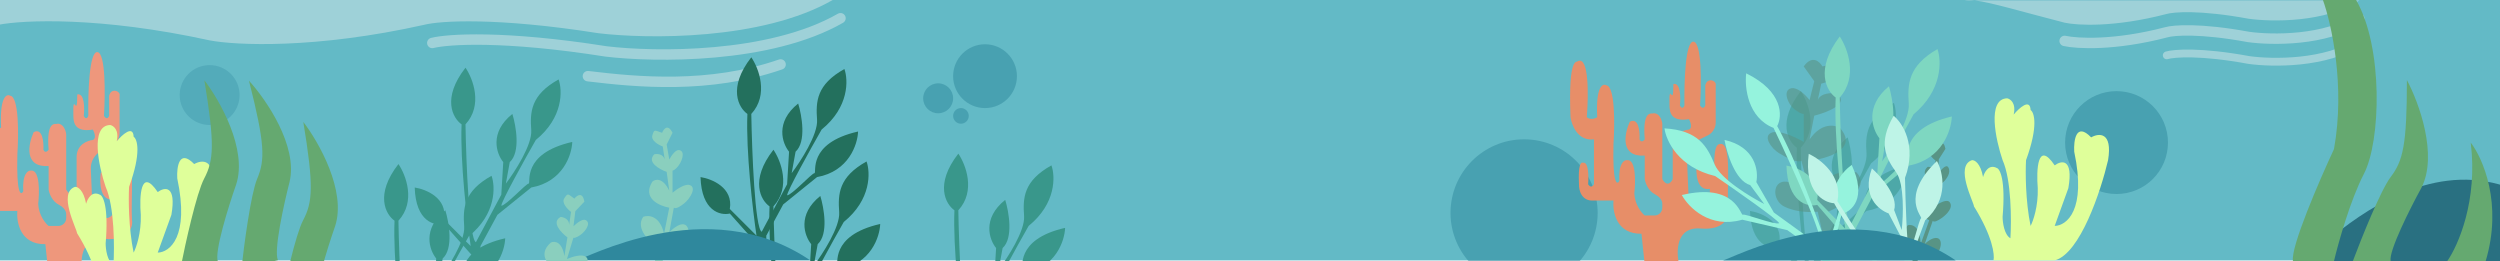
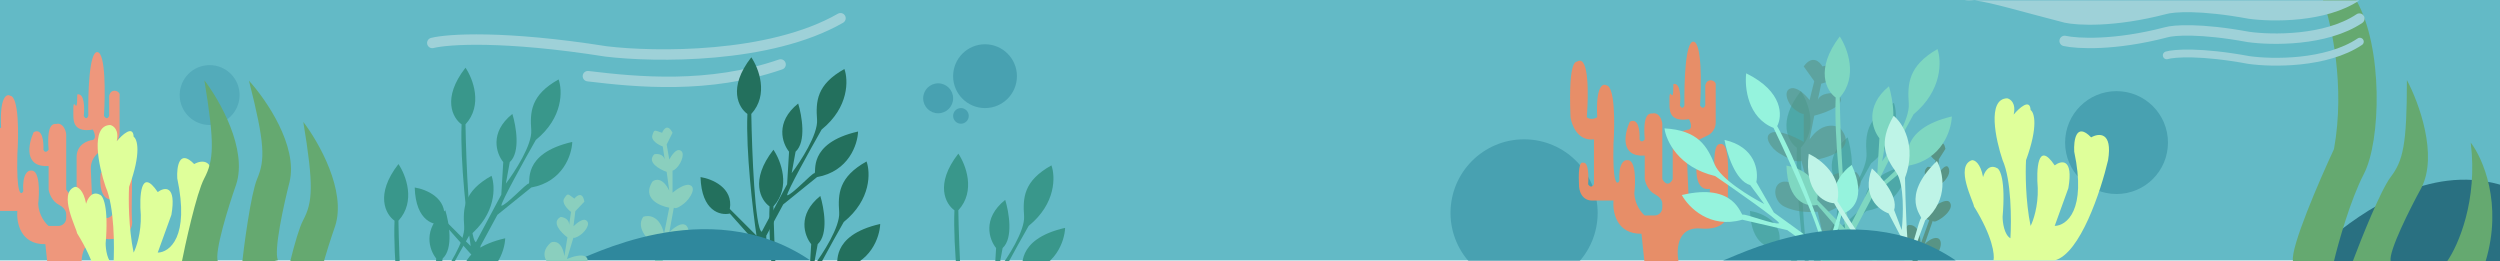
<svg xmlns="http://www.w3.org/2000/svg" width="1920" height="200" viewBox="0 0 1920 200" fill="none">
  <rect width="1920" height="200" fill="#63BAC6" />
  <circle cx="1170.5" cy="163.5" r="56.5" fill="#2F889D" fill-opacity="0.5" />
  <circle cx="1625.5" cy="109.5" r="39.5" fill="#2F889D" fill-opacity="0.5" />
  <path d="M184 73C184 85.703 173.703 96 161 96C148.297 96 138 85.703 138 73C138 60.297 148.297 50 161 50C173.703 50 184 60.297 184 73Z" fill="#2F889D" fill-opacity="0.3" />
  <path d="M332 33C343.833 30 387.1 27.1 465.5 39.5C502.833 44 591.1 45.2 645.5 14M451.5 58.5C488.833 63 544.5 68.5 599.5 49.5" stroke="#9ED1D8" stroke-width="8" stroke-linecap="round" stroke-linejoin="round" />
  <path d="M357.5 52C339.1 75.6 347.833 90.833 354.5 95.5C353.3 124.3 358.667 169.833 361.5 189L341 168.5C343.8 152.1 327.167 145.333 318.5 144C319.3 170.4 333.833 173.667 341 172L365.5 199.5H369V189L382 165L408 144C432.4 139.6 439.167 118.833 439.5 109C400 118 408 141 406 141C404 141 388.5 158 385 158C385 154.8 402.667 123 411.5 107.5C432.7 90.3 432 69.333 429 61C407.5 73 407 86 408 100C408.8 111.2 395.333 132 388.5 141L391.5 124.5C399.9 116.9 396.333 96.667 393.5 87.5C375.5 101.9 381.333 118.167 386.5 124.5L385 149.5L365.5 186C360.3 183.6 358 124.667 357.5 95.5C371.1 80.7 363.167 60.333 357.5 52Z" fill="#39978B" />
  <path d="M577 44C558.6 67.6 567.333 82.833 574 87.5C572.8 116.3 578.167 161.833 581 181L560.5 160.5C563.3 144.1 546.667 137.333 538 136C538.8 162.4 553.333 165.667 560.5 164L585 191.5H588.5V181L601.5 157L627.5 136C651.9 131.6 658.667 110.833 659 101C619.5 110 627.5 133 625.5 133C623.5 133 608 150 604.5 150C604.5 146.8 622.167 115 631 99.5C652.2 82.3 651.5 61.333 648.5 53C627 65 626.5 78 627.5 92C628.3 103.2 614.833 124 608 133L611 116.5C619.4 108.9 615.833 88.667 613 79.5C595 93.9 600.833 110.167 606 116.5L604.5 141.5L585 178C579.8 175.6 577.5 116.667 577 87.5C590.6 72.7 582.667 52.333 577 44Z" fill="#23705D" />
  <path d="M594 115C575.6 138.6 584.333 153.833 591 158.5C589.8 187.3 595.167 232.833 598 252L577.5 231.5C580.3 215.1 563.667 208.333 555 207C555.8 233.4 570.333 236.667 577.5 235L602 262.5H605.5V252L618.5 228L644.5 207C668.9 202.6 675.667 181.833 676 172C636.5 181 644.5 204 642.5 204C640.5 204 625 221 621.5 221C621.5 217.8 639.167 186 648 170.5C669.2 153.3 668.5 132.333 665.5 124C644 136 643.5 149 644.5 163C645.3 174.2 631.833 195 625 204L628 187.5C636.4 179.9 632.833 159.667 630 150.5C612 164.9 617.833 181.167 623 187.5L621.5 212.5L602 249C596.8 246.6 594.5 187.667 594 158.5C607.6 143.7 599.667 123.333 594 115Z" fill="#23705D" />
  <path d="M1383 70C1364.6 93.6 1373.33 108.833 1380 113.5C1378.8 142.3 1384.17 187.833 1387 207L1366.5 186.5C1369.3 170.1 1352.67 163.333 1344 162C1344.8 188.4 1359.33 191.667 1366.5 190L1391 217.5H1394.5V207L1407.5 183L1433.5 162C1457.9 157.6 1464.67 136.833 1465 127C1425.5 136 1433.5 159 1431.5 159C1429.5 159 1414 176 1410.5 176C1410.5 172.8 1428.17 141 1437 125.5C1458.2 108.3 1457.5 87.333 1454.5 79C1433 91 1432.5 104 1433.5 118C1434.3 129.2 1420.83 150 1414 159L1417 142.5C1425.4 134.9 1421.83 114.667 1419 105.5C1401 119.9 1406.83 136.167 1412 142.5L1410.5 167.5L1391 204C1385.8 201.6 1383.5 142.667 1383 113.5C1396.6 98.7 1388.67 78.333 1383 70Z" fill="#39978B" fill-opacity="0.5" />
  <path d="M306 126C287.6 149.6 296.333 164.833 303 169.5C301.8 198.3 307.167 243.833 310 263L289.5 242.5C292.3 226.1 275.667 219.333 267 218C267.8 244.4 282.333 247.667 289.5 246L314 273.5H317.5V263L330.5 239L356.5 218C380.9 213.6 387.667 192.833 388 183C348.5 192 356.5 215 354.5 215C352.5 215 337 232 333.5 232C333.5 228.8 351.167 197 360 181.5C381.2 164.3 380.5 143.333 377.5 135C356 147 355.5 160 356.5 174C357.3 185.2 343.833 206 337 215L340 198.5C348.4 190.9 344.833 170.667 342 161.5C324 175.9 329.833 192.167 335 198.5L333.5 223.5L314 260C308.8 257.6 306.5 198.667 306 169.5C319.6 154.7 311.667 134.333 306 126Z" fill="#39978B" />
  <path d="M736 118C717.6 141.6 726.333 156.833 733 161.5C731.8 190.3 737.167 235.833 740 255L719.5 234.5C722.3 218.1 705.667 211.333 697 210C697.8 236.4 712.333 239.667 719.5 238L744 265.5H747.5V255L760.5 231L786.5 210C810.9 205.6 817.667 184.833 818 175C778.5 184 786.5 207 784.5 207C782.5 207 767 224 763.5 224C763.5 220.8 781.167 189 790 173.5C811.2 156.3 810.5 135.333 807.5 127C786 139 785.5 152 786.5 166C787.3 177.2 773.833 198 767 207L770 190.5C778.4 182.9 774.833 162.667 772 153.5C754 167.9 759.833 184.167 765 190.5L763.5 215.5L744 252C738.8 249.6 736.5 190.667 736 161.5C749.6 146.7 741.667 126.333 736 118Z" fill="#39978B" />
  <path d="M1385.26 51.013C1391.73 41.934 1397.53 47.23 1399.63 51.013C1410.41 48.491 1410.41 47.23 1413.1 53.535C1415.26 58.579 1404.42 62.782 1398.73 64.253L1396.04 76.862C1398.19 71.314 1406.52 71.188 1410.41 71.819C1421.19 79.384 1403.52 86.32 1393.34 88.842L1389.75 107.125C1398.7 94.011 1409.05 95.777 1413.1 98.299C1427.47 114.439 1403.52 121.837 1389.75 123.518L1396.93 148.737C1402.68 131.084 1418.49 130.453 1425.68 132.345C1437.17 143.945 1416.1 157.354 1404.12 162.608L1411.31 179H1399.63L1396.04 162.608C1385.34 163.518 1377.05 161.726 1370.89 158.944C1360.56 154.28 1360.88 138.236 1372.13 139.529C1378.73 140.288 1385.6 144.228 1389.75 147.476L1383.46 123.518C1380.16 125.174 1372.81 121.666 1366.28 117.634C1360.37 113.985 1353.88 104.91 1360.21 102.04C1365.9 99.454 1377.89 104.707 1385.26 109.017V87.581C1383.67 87.581 1381.21 86.189 1378.65 84.326C1372.85 80.111 1368.75 69.146 1375.78 67.769C1380.37 66.871 1386.31 72.433 1389.75 76.862L1393.34 62.361L1385.26 51.013Z" fill="#589485" fill-opacity="0.6" />
-   <path d="M516.5 102C512.9 94.8 509.666 99 508.5 102C502.5 100 502.5 99 501 104C499.8 108 505.833 111.333 509 112.5L510.5 122.5C509.3 118.1 504.666 118 502.5 118.5C496.5 124.5 506.333 130 512 132L514 146.5C509.016 136.1 503.257 137.5 501 139.5C493 152.3 506.333 158.167 514 159.5L510 179.5C506.8 165.5 498 165 494 166.5C487.6 175.7 499.333 186.333 506 190.5L502 203.5H508.5L510.5 190.5C516.14 191.184 520.581 189.944 523.948 187.936C530.973 183.747 530.423 170.11 522.596 172.482C519.313 173.478 516.056 176.206 514 178.5L517.5 159.5C519.084 160.632 522.345 158.721 525.542 156.124C530.047 152.464 535.222 143.909 529.702 142.116C526.318 141.017 520.304 144.83 516.5 148V131C517.26 131 518.382 130.181 519.59 129.01C523.507 125.214 526.945 116.17 521.571 115.242C519.047 114.807 515.866 119.079 514 122.5L512 111L516.5 102Z" fill="#8ACFBE" />
-   <path d="M1494.09 114.346C1492.67 106.917 1489.45 110.477 1488.01 113.185C1483.82 110.396 1484 109.437 1481.95 114.015C1480.3 117.678 1484.28 121.751 1486.47 123.329L1485.78 133.139C1485.67 128.744 1482.17 127.976 1480.43 128.141C1474.77 133.026 1481.24 139.728 1485.18 142.469L1484.04 156.667C1482.16 145.969 1477.53 146.476 1475.45 148.067C1467.02 159.184 1476.08 166.746 1481.66 169.137L1474.96 187.741C1475.09 173.848 1468.5 172.092 1465.18 172.95C1458.64 180.846 1465.6 192.748 1469.9 197.712L1464.48 209.601L1469.42 210.544L1473.32 198.364C1478.04 200.035 1482.04 199.112 1485.15 197.234C1490.75 193.85 1493.15 182.44 1486.61 182.745C1483.75 182.878 1480.36 185.268 1478.18 187.362L1484.32 169.645C1485.33 170.986 1488.25 169.547 1491.21 167.455C1495.28 164.584 1500.35 159.242 1497.35 155.276C1495.38 152.683 1489.45 155.752 1485.66 158.469L1488.78 142.162C1489.45 142.291 1490.7 141.427 1492.05 140.213C1495.39 137.231 1498.56 132.308 1496.26 128.475C1494.69 125.868 1490.79 130.174 1488.44 133.647L1489.02 122.326L1494.09 114.346Z" fill="#589485" />
-   <path d="M1300.66 32C1307.06 32.8 1306.66 65 1305.66 81C1307.66 84.2 1309.16 82.333 1309.66 81V65.5C1311.16 59 1318.66 62 1317.66 65.5V94.134C1317.66 98.336 1315.27 102.17 1311.49 104.016L1303.97 107.692C1298.62 110.309 1295.33 115.846 1295.58 121.799L1296.92 153.753C1297.06 156.965 1299.7 159.5 1302.92 159.5H1307.16C1310.48 159.5 1313.16 156.814 1313.16 153.5V145C1302.76 147 1302.16 132.5 1303.16 125C1307.96 119.8 1310.5 125.167 1311.16 128.5C1312.36 134.1 1315.33 134.833 1316.66 134.5C1315.86 113.3 1318.16 110.5 1321.66 110.5C1330.06 110.5 1326.16 143 1327.16 161C1328.16 165.5 1325.36 177.1 1306.16 175.5C1286.96 173.9 1287.16 193.5 1289.66 203.5H1263.16L1260.66 179.5C1241.46 179.9 1238.33 162.667 1239.16 154H1224.16C1214.56 154.8 1212.5 146 1212.66 141.5C1211.86 126.3 1214.33 124.167 1215.66 125C1220.06 123.8 1220.16 135.5 1219.66 141.5C1221.66 144.7 1223.5 142.833 1224.16 141.5V107C1211.92 108.6 1207.06 96.334 1206.16 90C1204.16 41 1211.66 48.5 1211.66 47C1220.46 42.6 1220 73.834 1218.66 90C1221.46 92.4 1225.16 91 1226.66 90C1225.46 66.4 1230.83 63.834 1233.66 65.5C1240.46 66.3 1240.16 95.834 1239.16 110.5C1238.36 141.3 1241.83 142.333 1243.66 139C1242.86 125.4 1247.33 122.667 1249.66 123C1256.46 122.2 1256.16 139.667 1255.16 148.5C1255.56 157.3 1260.66 163.5 1263.16 165.5H1270.66C1273.98 165.5 1276.66 162.814 1276.66 159.5V156.5C1276.66 153.186 1273.82 150.669 1270.88 149.137C1265.87 146.524 1263.67 140.775 1263.16 137.5V119.5C1243.96 120.7 1247.5 102.667 1251.66 93.5C1258.46 89.9 1259.5 101 1259.16 107C1260.36 109.8 1262.33 108.167 1263.16 107C1261.16 83 1269.16 88 1269.66 87C1274.46 86.6 1276.33 92.167 1276.66 95V137.5C1280.26 143.9 1283.5 140.167 1284.66 137.5V112C1285.06 102.8 1293.16 99.834 1297.16 99.5C1299.96 98.3 1298.33 93.667 1297.16 91.5C1282.76 93.9 1282.27 85.5 1282.16 81C1281.66 60 1285.16 85 1285.16 64.5C1290.76 63.3 1290.83 75 1290.16 81C1291.76 84.2 1293.16 82.333 1293.66 81C1293.33 64.333 1294.26 31.2 1300.66 32Z" fill="#E78E68" />
-   <path d="M74.839 40.014C81.239 40.814 80.839 73.014 79.839 89.014C81.839 92.214 83.339 90.347 83.839 89.014V73.514C85.339 67.014 92.839 70.014 91.839 73.514V102.148C91.839 106.35 89.445 110.185 85.671 112.03L78.15 115.707C72.798 118.324 69.501 123.86 69.752 129.813L71.097 161.767C71.233 164.979 73.876 167.514 77.092 167.514H81.339C84.653 167.514 87.339 164.828 87.339 161.514V153.014C76.939 155.014 76.339 140.514 77.339 133.014C82.139 127.814 84.673 133.181 85.339 136.514C86.539 142.114 89.506 142.848 90.839 142.514C90.039 121.314 92.339 118.514 95.839 118.514C104.239 118.514 100.339 151.014 101.339 169.014C102.339 173.514 99.539 185.114 80.339 183.514C61.139 181.914 61.339 201.514 63.839 211.514H37.339L34.839 187.514C15.639 187.914 12.506 170.681 13.339 162.014H-1.661C-11.261 162.814 -13.327 154.014 -13.161 149.514C-13.961 134.314 -11.494 132.181 -10.161 133.014C-5.761 131.814 -5.661 143.514 -6.161 149.514C-4.161 152.714 -2.327 150.848 -1.661 149.514V115.014C-13.904 116.614 -18.762 104.348 -19.661 98.014C-21.661 49.014 -14.161 56.514 -14.161 55.014C-5.361 50.614 -5.827 81.848 -7.161 98.014C-4.361 100.414 -0.661 99.014 0.839 98.014C-0.361 74.414 5.006 71.848 7.839 73.514C14.639 74.314 14.339 103.848 13.339 118.514C12.539 149.314 16.006 150.348 17.839 147.014C17.039 133.414 21.506 130.681 23.839 131.014C30.639 130.214 30.339 147.681 29.339 156.514C29.739 165.314 34.839 171.514 37.339 173.514H44.839C48.153 173.514 50.839 170.828 50.839 167.514V164.514C50.839 161.201 47.993 158.684 45.055 157.152C40.041 154.538 37.843 148.789 37.339 145.514V127.514C18.139 128.714 21.673 110.681 25.839 101.514C32.639 97.914 33.673 109.014 33.339 115.014C34.539 117.814 36.506 116.181 37.339 115.014C35.339 91.014 43.339 96.014 43.839 95.014C48.639 94.614 50.506 100.181 50.839 103.014V145.514C54.439 151.914 57.673 148.181 58.839 145.514V120.014C59.239 110.814 67.339 107.848 71.339 107.514C74.139 106.314 72.506 101.681 71.339 99.514C56.939 101.914 56.447 93.514 56.339 89.014C55.839 68.014 59.339 93.014 59.339 72.514C64.939 71.314 65.006 83.014 64.339 89.014C65.939 92.214 67.339 90.347 67.839 89.014C67.506 72.348 68.439 39.214 74.839 40.014Z" fill="#EE977C" />
+   <path d="M516.5 102C512.9 94.8 509.667 99 508.5 102C502.5 100 502.5 99 501 104C499.8 108 505.833 111.333 509 112.5L510.5 122.5C509.3 118.1 504.667 118 502.5 118.5C496.5 124.5 506.333 130 512 132L514 146.5C509.016 136.1 503.257 137.5 501 139.5C493 152.3 506.333 158.167 514 159.5L510 179.5C506.8 165.5 498 165 494 166.5C487.6 175.7 499.333 186.333 506 190.5L502 203.5H508.5L510.5 190.5C516.14 191.184 520.581 189.944 523.948 187.936C530.973 183.747 530.423 170.11 522.596 172.482C519.313 173.478 516.056 176.206 514 178.5L517.5 159.5C519.085 160.632 522.346 158.721 525.543 156.124C530.047 152.464 535.222 143.909 529.702 142.116C526.319 141.017 520.304 144.83 516.5 148V131C517.26 131 518.382 130.181 519.591 129.01C523.507 125.214 526.945 116.17 521.571 115.242C519.047 114.807 515.866 119.079 514 122.5L512 111L516.5 102Z" fill="#8ACFBE" />
+   <path d="M1494.09 114.346C1492.67 106.917 1489.45 110.477 1488.01 113.185C1483.82 110.396 1484 109.437 1481.95 114.015C1480.3 117.678 1484.28 121.751 1486.47 123.329L1485.78 133.139C1485.67 128.744 1482.17 127.976 1480.43 128.141C1474.77 133.026 1481.24 139.728 1485.18 142.469L1484.04 156.667C1482.16 145.969 1477.53 146.476 1475.45 148.067C1467.02 159.184 1476.08 166.746 1481.66 169.137L1474.96 187.741C1475.09 173.848 1468.5 172.092 1465.18 172.95C1458.63 180.846 1465.6 192.748 1469.9 197.712L1464.48 209.601L1469.42 210.544L1473.32 198.364C1478.04 200.035 1482.04 199.112 1485.15 197.234C1490.75 193.85 1493.15 182.44 1486.61 182.745C1483.75 182.878 1480.36 185.268 1478.18 187.362L1484.32 169.645C1485.33 170.986 1488.25 169.547 1491.21 167.455C1495.28 164.584 1500.35 159.242 1497.35 155.276C1495.38 152.683 1489.45 155.752 1485.66 158.469L1488.78 142.162C1489.45 142.291 1490.7 141.427 1492.05 140.213C1495.39 137.231 1498.56 132.308 1496.26 128.475C1494.69 125.868 1490.79 130.174 1488.44 133.647L1489.02 122.326L1494.09 114.346Z" fill="#589485" />
+   <path d="M1300.66 32C1307.06 32.8 1306.66 65 1305.66 81C1307.66 84.2 1309.16 82.333 1309.66 81V65.5C1311.16 59 1318.66 62 1317.66 65.5V94.134C1317.66 98.335 1315.27 102.17 1311.5 104.016L1303.97 107.692C1298.62 110.309 1295.33 115.846 1295.58 121.799L1296.92 153.752C1297.06 156.965 1299.7 159.5 1302.92 159.5H1307.16C1310.48 159.5 1313.16 156.814 1313.16 153.5V145C1302.76 147 1302.16 132.5 1303.16 125C1307.96 119.8 1310.5 125.167 1311.16 128.5C1312.36 134.1 1315.33 134.833 1316.66 134.5C1315.86 113.3 1318.16 110.5 1321.66 110.5C1330.06 110.5 1326.16 143 1327.16 161C1328.16 165.5 1325.36 177.1 1306.16 175.5C1286.96 173.9 1287.16 193.5 1289.66 203.5H1263.16L1260.66 179.5C1241.46 179.9 1238.33 162.667 1239.16 154H1224.16C1214.56 154.8 1212.5 146 1212.66 141.5C1211.86 126.3 1214.33 124.167 1215.66 125C1220.06 123.8 1220.16 135.5 1219.66 141.5C1221.66 144.7 1223.5 142.833 1224.16 141.5V107C1211.92 108.6 1207.06 96.333 1206.16 90C1204.16 41 1211.66 48.5 1211.66 47C1220.46 42.6 1220 73.833 1218.66 90C1221.46 92.4 1225.16 91 1226.66 90C1225.46 66.4 1230.83 63.833 1233.66 65.5C1240.46 66.3 1240.16 95.833 1239.16 110.5C1238.36 141.3 1241.83 142.333 1243.66 139C1242.86 125.4 1247.33 122.667 1249.66 123C1256.46 122.2 1256.16 139.667 1255.16 148.5C1255.56 157.3 1260.66 163.5 1263.16 165.5H1270.66C1273.98 165.5 1276.66 162.814 1276.66 159.5V156.5C1276.66 153.186 1273.82 150.669 1270.88 149.137C1265.87 146.523 1263.67 140.775 1263.16 137.5V119.5C1243.96 120.7 1247.5 102.667 1251.66 93.5C1258.46 89.9 1259.5 101 1259.16 107C1260.36 109.8 1262.33 108.167 1263.16 107C1261.16 83 1269.16 88 1269.66 87C1274.46 86.6 1276.33 92.167 1276.66 95V137.5C1280.26 143.9 1283.5 140.167 1284.66 137.5V112C1285.06 102.8 1293.16 99.833 1297.16 99.5C1299.96 98.3 1298.33 93.667 1297.16 91.5C1282.76 93.9 1282.27 85.5 1282.16 81C1281.66 60 1285.16 85 1285.16 64.5C1290.76 63.3 1290.83 75 1290.16 81C1291.76 84.2 1293.16 82.333 1293.66 81C1293.33 64.333 1294.26 31.2 1300.66 32Z" fill="#E78E68" />
+   <path d="M74.839 40.014C81.239 40.814 80.839 73.014 79.839 89.014C81.839 92.214 83.339 90.347 83.839 89.014V73.514C85.339 67.014 92.839 70.014 91.839 73.514V102.148C91.839 106.35 89.445 110.185 85.67 112.03L78.15 115.707C72.797 118.324 69.501 123.86 69.752 129.813L71.097 161.767C71.232 164.979 73.876 167.514 77.092 167.514H81.339C84.653 167.514 87.339 164.828 87.339 161.514V153.014C76.939 155.014 76.339 140.514 77.339 133.014C82.139 127.814 84.672 133.181 85.339 136.514C86.539 142.114 89.506 142.848 90.839 142.514C90.039 121.314 92.339 118.514 95.839 118.514C104.239 118.514 100.339 151.014 101.339 169.014C102.339 173.514 99.539 185.114 80.339 183.514C61.139 181.914 61.339 201.514 63.839 211.514H37.339L34.839 187.514C15.639 187.914 12.506 170.681 13.339 162.014H-1.661C-11.261 162.814 -13.328 154.014 -13.161 149.514C-13.961 134.314 -11.494 132.181 -10.161 133.014C-5.761 131.814 -5.661 143.514 -6.161 149.514C-4.161 152.714 -2.328 150.848 -1.661 149.514V115.014C-13.904 116.614 -18.762 104.348 -19.661 98.014C-21.661 49.014 -14.161 56.514 -14.161 55.014C-5.361 50.614 -5.828 81.848 -7.161 98.014C-4.361 100.414 -0.661 99.014 0.839 98.014C-0.361 74.414 5.006 71.848 7.839 73.514C14.639 74.314 14.339 103.848 13.339 118.514C12.539 149.314 16.006 150.348 17.839 147.014C17.039 133.414 21.506 130.681 23.839 131.014C30.639 130.214 30.339 147.681 29.339 156.514C29.739 165.314 34.839 171.514 37.339 173.514H44.839C48.153 173.514 50.839 170.828 50.839 167.514V164.514C50.839 161.201 47.993 158.684 45.054 157.152C40.041 154.538 37.843 148.789 37.339 145.514V127.514C18.139 128.714 21.672 110.681 25.839 101.514C32.639 97.914 33.672 109.014 33.339 115.014C34.539 117.814 36.506 116.181 37.339 115.014C35.339 91.014 43.339 96.014 43.839 95.014C48.639 94.614 50.506 100.181 50.839 103.014V145.514C54.439 151.914 57.672 148.181 58.839 145.514V120.014C59.239 110.814 67.339 107.848 71.339 107.514C74.139 106.314 72.506 101.681 71.339 99.514C56.939 101.914 56.446 93.514 56.339 89.014C55.839 68.014 59.339 93.014 59.339 72.514C64.939 71.314 65.006 83.014 64.339 89.014C65.939 92.214 67.339 90.347 67.839 89.014C67.506 72.348 68.439 39.214 74.839 40.014Z" fill="#EE977C" />
  <path d="M1538 123C1544.8 138.2 1544.83 169.333 1544 183C1539.2 180.2 1538 170.833 1538 166.5C1540.4 138.1 1536 129.667 1533.5 129C1527.38 125.8 1523.95 132.333 1523 136C1521 125.2 1516.5 122.833 1514.5 123C1501 127.5 1516 155.5 1516 158.5C1530.4 181.7 1532 195.833 1531 200H1578C1597.6 194.8 1613.5 146.5 1619 123C1622.6 101 1611.83 102.167 1606 105.5C1594.4 93.5 1592.5 107.833 1593 116.5C1602.6 161.7 1587 173.333 1578 173.5L1588.5 144.5C1592.5 121.3 1583.17 123.167 1578 127C1564.8 107.4 1563.83 130.5 1565 144.5C1565.4 158.5 1561.5 169.667 1559.5 173.5C1555.5 154.3 1555.5 131.833 1556 123C1565.6 96.732 1562.33 86.388 1559.5 84.5C1559.1 75.3 1550.67 83 1546.5 88C1548.5 79.2 1544 76 1541.5 75.5C1525.9 75.9 1532.67 107.333 1538 123Z" fill="#DFFF9A" />
  <path d="M81.134 143.5C87.934 158.7 87.968 189.833 87.134 203.5C82.334 200.7 81.134 191.333 81.134 187C83.534 158.6 79.134 150.167 76.634 149.5C70.516 146.3 67.085 152.833 66.134 156.5C64.134 145.7 59.634 143.333 57.634 143.5C44.134 148 59.134 176 59.134 179C73.534 202.2 75.134 216.333 74.134 220.5H121.134C140.734 215.3 156.634 167 162.134 143.5C165.734 121.5 154.968 122.667 149.134 126C137.534 114 135.634 128.333 136.134 137C145.734 182.2 130.134 193.833 121.134 194L131.634 165C135.634 141.8 126.301 143.667 121.134 147.5C107.934 127.9 106.968 151 108.134 165C108.534 179 104.634 190.167 102.634 194C98.634 174.8 98.634 152.333 99.134 143.5C108.734 117.232 105.468 106.888 102.634 105C102.234 95.8 93.801 103.5 89.634 108.5C91.634 99.7 87.134 96.5 84.634 96C69.034 96.4 75.801 127.833 81.134 143.5Z" fill="#DFFF9A" />
  <path d="M181.356 141.734C190.261 114.715 168.791 77.085 156.942 61.647C165.112 110.974 164.113 123.303 156.783 137.188C150.92 148.295 142.293 187.397 138.712 205.559L167.323 200.821C164.502 193.584 175.503 158.414 181.356 141.734Z" fill="#65A970" />
  <path d="M1761 208C1767.68 208 1894.52 50.5 2000 208H1761Z" fill="#297081" />
  <path d="M443 199.778C448 199.778 543 146.278 622 199.778H443Z" fill="#2F889D" />
-   <path d="M448.787 154.878C447.434 146.943 443.12 150.022 441.132 152.554C435.972 148.897 436.262 147.94 433.374 152.289C431.064 155.768 435.869 160.71 438.56 162.746L437.09 172.751C437.22 168.192 432.816 166.75 430.597 166.599C423.113 170.597 430.924 178.717 435.766 182.277L433.467 196.732C431.72 185.333 425.802 185 423.061 186.258C411.688 196.182 422.742 205.669 429.69 209.172L420.053 227.147C421.058 212.821 412.783 209.786 408.519 210.06C399.723 217.004 407.861 230.587 413.029 236.511L405.425 247.788L411.645 249.676L417.335 237.818C422.534 240.111 427.143 240.215 430.948 239.272C438.887 237.304 442.323 224.095 434.144 224.092C430.714 224.09 426.804 225.755 424.171 227.352L433.039 210.189C434.227 211.732 437.902 210.851 441.716 209.294C447.089 207.101 454.526 200.418 449.765 197.099C446.847 195.065 439.984 196.966 435.423 198.894L440.362 182.627C441.09 182.848 442.401 182.39 443.898 181.621C448.748 179.127 454.665 171.471 449.792 169.022C447.504 167.872 443.219 171.036 440.439 173.768L441.866 162.182L448.787 154.878Z" fill="#8ACFBE" />
-   <path d="M161 31C77 12.6 18 15.333 -1 19V0H639.5C585.1 31.2 496.833 30 459.5 25.5C381.1 13.1 337.833 16 326 19C242 37.8 181 34.833 161 31Z" fill="#9ED1D8" />
-   <path d="M1509 0.288C1510.76 -0.108 1513.23 -0.084 1516.38 0.288L1812 0.288C1786.27 17.535 1744.51 16.872 1726.85 14.384C1689.76 7.529 1669.29 9.133 1663.69 10.791C1623.96 21.184 1595.1 19.544 1585.64 17.425C1553.66 9.24 1529.34 1.818 1516.38 0.288L1509 0.288Z" fill="#9ED1D8" />
-   <path d="M1585.64 31.425C1595.1 33.544 1623.96 35.184 1663.69 24.791C1669.29 23.133 1689.76 21.529 1726.85 28.384C1744.51 30.872 1786.26 31.535 1812 14.288" stroke="#9ED1D8" stroke-width="8" stroke-linecap="round" stroke-linejoin="round" />
-   <path d="M1664.06 42.503C1669.65 40.845 1690.12 39.242 1727.21 46.096C1744.87 48.584 1786.63 49.247 1812.36 32" stroke="#9ED1D8" stroke-width="6" stroke-linecap="round" stroke-linejoin="round" />
+   <path d="M448.787 154.878C447.434 146.943 443.12 150.022 441.132 152.554C435.972 148.897 436.262 147.94 433.374 152.289C431.064 155.768 435.869 160.71 438.56 162.746L437.09 172.751C437.22 168.192 432.816 166.75 430.597 166.599C423.113 170.597 430.924 178.717 435.765 182.277L433.467 196.732C431.719 185.333 425.802 185 423.061 186.258C411.687 196.182 422.741 205.669 429.69 209.172L420.052 227.147C421.058 212.821 412.782 209.786 408.519 210.06C399.722 217.004 407.861 230.587 413.029 236.511L405.425 247.788L411.645 249.676L417.335 237.818C422.533 240.111 427.143 240.215 430.948 239.272C438.887 237.304 442.323 224.095 434.144 224.092C430.714 224.09 426.804 225.755 424.17 227.352L433.039 210.189C434.227 211.732 437.902 210.851 441.716 209.294C447.089 207.101 454.526 200.418 449.765 197.099C446.847 195.065 439.984 196.966 435.423 198.894L440.362 182.627C441.089 182.848 442.401 182.39 443.897 181.621C448.747 179.127 454.665 171.471 449.792 169.022C447.504 167.872 443.218 171.036 440.439 173.768L441.866 162.182L448.787 154.878Z" fill="#8ACFBE" />
  <path d="M1792.5 114.5C1801.3 66.1 1790.5 18 1784 0H1809.5C1830.5 36.5 1828.5 108.5 1815.5 133.5C1805.1 153.5 1795.83 186.5 1792.5 200.5H1761C1759 190.1 1781.17 138.833 1792.5 114.5Z" fill="#65A970" />
  <path d="M1859.5 144.5C1872.7 119.3 1857.67 78.667 1848.5 61.5C1848.5 111.5 1845.5 123.5 1836 136C1828.4 146 1813.5 183.167 1807 200.5H1836C1834.4 192.9 1851 160 1859.5 144.5Z" fill="#65A970" />
  <path d="M1909 200.5C1922.2 156.5 1906.83 121.5 1897.5 109.5C1903.1 153.9 1887.83 188.667 1879.5 200.5H1909Z" fill="#65A970" />
+   <path d="M1509 0.288C1510.76 -0.108 1513.23 -0.084 1516.38 0.288L1812 0.288C1786.27 17.535 1744.51 16.872 1726.85 14.384C1689.76 7.529 1669.29 9.133 1663.69 10.791C1623.96 21.184 1595.1 19.544 1585.64 17.425C1553.66 9.24 1529.34 1.818 1516.38 0.288L1509 0.288Z" fill="#9ED1D8" />
+   <path d="M1585.64 31.425C1595.1 33.544 1623.96 35.184 1663.69 24.791C1669.29 23.133 1689.76 21.529 1726.85 28.384C1744.51 30.872 1786.27 31.535 1812 14.288" stroke="#9ED1D8" stroke-width="8" stroke-linecap="round" stroke-linejoin="round" />
+   <path d="M1664.06 42.503C1669.65 40.845 1690.12 39.242 1727.21 46.096C1744.87 48.584 1786.63 49.247 1812.36 32" stroke="#9ED1D8" stroke-width="6" stroke-linecap="round" stroke-linejoin="round" />
  <path d="M222.393 139.707C228.952 112.026 204.338 76.372 191.211 62.005C203.575 110.452 203.635 122.821 197.521 137.282C192.63 148.851 187.383 188.548 185.371 206.95L213.47 199.779C210.041 192.811 217.99 156.828 222.393 139.707Z" fill="#65A970" />
  <circle cx="756.5" cy="58.5" r="24.5" fill="#2F889D" fill-opacity="0.5" />
  <circle cx="738" cy="89" r="6" fill="#2F889D" fill-opacity="0.5" />
  <circle cx="720.5" cy="75.5" r="11.5" fill="#2F889D" fill-opacity="0.5" />
  <path d="M257.356 173.734C266.261 146.715 244.791 109.085 232.942 93.647C241.112 142.974 240.113 155.303 232.783 169.188C226.92 180.295 218.293 219.397 214.712 237.559L243.323 232.821C240.502 225.584 251.503 190.414 257.356 173.734Z" fill="#65A970" />
  <path d="M1412.93 28C1393.62 53.44 1402.79 69.861 1409.79 74.891C1408.53 105.937 1414.16 155.02 1417.13 175.681L1395.62 153.583C1398.55 135.904 1381.1 128.61 1372 127.173C1372.84 155.631 1388.09 159.153 1395.62 157.356L1421.33 187H1425V175.681L1438.65 149.81L1465.94 127.173C1491.55 122.43 1498.65 100.044 1499 89.444C1457.54 99.146 1465.94 123.939 1463.84 123.939C1461.74 123.939 1445.47 142.264 1441.8 142.264C1441.8 138.815 1460.34 104.536 1469.61 87.827C1491.86 69.286 1491.13 46.685 1487.98 37.702C1465.41 50.637 1464.89 64.651 1465.94 79.742C1466.78 91.816 1452.64 114.237 1445.47 123.939L1448.62 106.153C1457.44 97.96 1453.69 76.149 1450.72 66.268C1431.83 81.79 1437.95 99.325 1443.37 106.153L1441.8 133.102L1421.33 172.447C1415.87 169.86 1413.46 106.332 1412.93 74.891C1427.21 58.938 1418.88 36.983 1412.93 28Z" fill="#7ED7C1" />
-   <path d="M1341.08 56.31C1369.74 70.411 1368.9 89.198 1364.89 96.829C1379.92 124.025 1396.86 170.435 1403.45 190.241L1412.8 160.848C1402.25 146.356 1414.6 132.017 1422.09 126.659C1434.08 152.481 1422.02 162.46 1414.49 164.221L1404.77 202.242L1401.48 203.886L1396.41 193.766L1372.63 176.742L1338.09 168.719C1313.07 175.945 1296.7 159.109 1291.64 149.787C1333.05 139.899 1336.64 165.828 1338.52 164.888C1340.4 163.948 1363.15 173.05 1366.44 171.405C1364.89 168.32 1332.96 145.972 1317.19 135.183C1288.99 128.567 1279.53 108.029 1278.32 98.587C1304.29 100.049 1311.04 112.345 1316.86 126.309C1321.51 137.48 1344.19 151.2 1354.95 156.664L1344.17 142.17C1332.61 138.792 1326.2 117.613 1324.43 107.446C1348.27 112.867 1350.65 131.287 1348.86 139.82L1362.33 163.212L1398.25 189.229C1401.97 184.472 1375.69 126.587 1362.08 98.239C1342.17 90.365 1339.79 67.006 1341.08 56.31Z" fill="#95F3DD" />
+   <path d="M1341.08 56.31C1369.74 70.411 1368.9 89.198 1364.89 96.829C1379.92 124.025 1396.86 170.435 1403.45 190.241L1412.8 160.848C1402.25 146.356 1414.6 132.017 1422.09 126.659C1434.08 152.481 1422.02 162.46 1414.49 164.221L1404.77 202.241L1401.48 203.886L1396.41 193.766L1372.63 176.742L1338.09 168.719C1313.07 175.945 1296.7 159.108 1291.64 149.787C1333.05 139.899 1336.64 165.828 1338.52 164.888C1340.4 163.948 1363.15 173.049 1366.43 171.405C1364.89 168.32 1332.96 145.971 1317.19 135.183C1288.99 128.567 1279.53 108.029 1278.32 98.587C1304.29 100.049 1311.04 112.345 1316.86 126.309C1321.51 137.48 1344.19 151.2 1354.94 156.664L1344.17 142.17C1332.61 138.792 1326.2 117.613 1324.43 107.446C1348.27 112.867 1350.65 131.287 1348.86 139.82L1362.33 163.212L1398.25 189.229C1401.97 184.472 1375.69 126.587 1362.08 98.239C1342.17 90.365 1339.79 67.006 1341.08 56.31Z" fill="#95F3DD" />
  <path d="M1389.09 118.17C1385.44 147.369 1400.57 155.618 1408.6 156.092C1422.17 180.794 1449.81 216.113 1461.93 230.685L1434.14 224.084C1428.2 208.929 1410.66 211.824 1402.63 215.166C1416.69 236.832 1430.68 232.09 1435.91 227.011L1470.64 237.409L1473.61 235.609L1468.29 226.828L1467.16 200.072L1478.57 169.138C1497.05 152.91 1492.26 132.064 1487.56 123.669C1458.61 151.509 1477.05 166.63 1475.36 167.658C1473.66 168.687 1469.12 190.875 1466.15 192.675C1464.53 189.999 1463.4 154.319 1463.04 136.814C1472.31 111.527 1461.09 94.353 1454.32 88.927C1442.16 110.019 1448.33 121.148 1456.27 132.342C1462.63 141.297 1461.74 165.617 1460.51 176.658L1454.69 161.316C1457.96 150.64 1444.68 135.554 1437.63 129.345C1429.66 150.644 1442.85 161.248 1450.45 163.888L1461.85 185.566L1463.8 226.119C1458.17 226.786 1426.35 178.684 1411.14 154.549C1415.18 135.178 1398.12 122.225 1389.09 118.17Z" fill="#BEF4E7" />
  <path d="M1323 200C1328 200 1423 146.5 1502 200H1323Z" fill="#2F889D" />
</svg>
